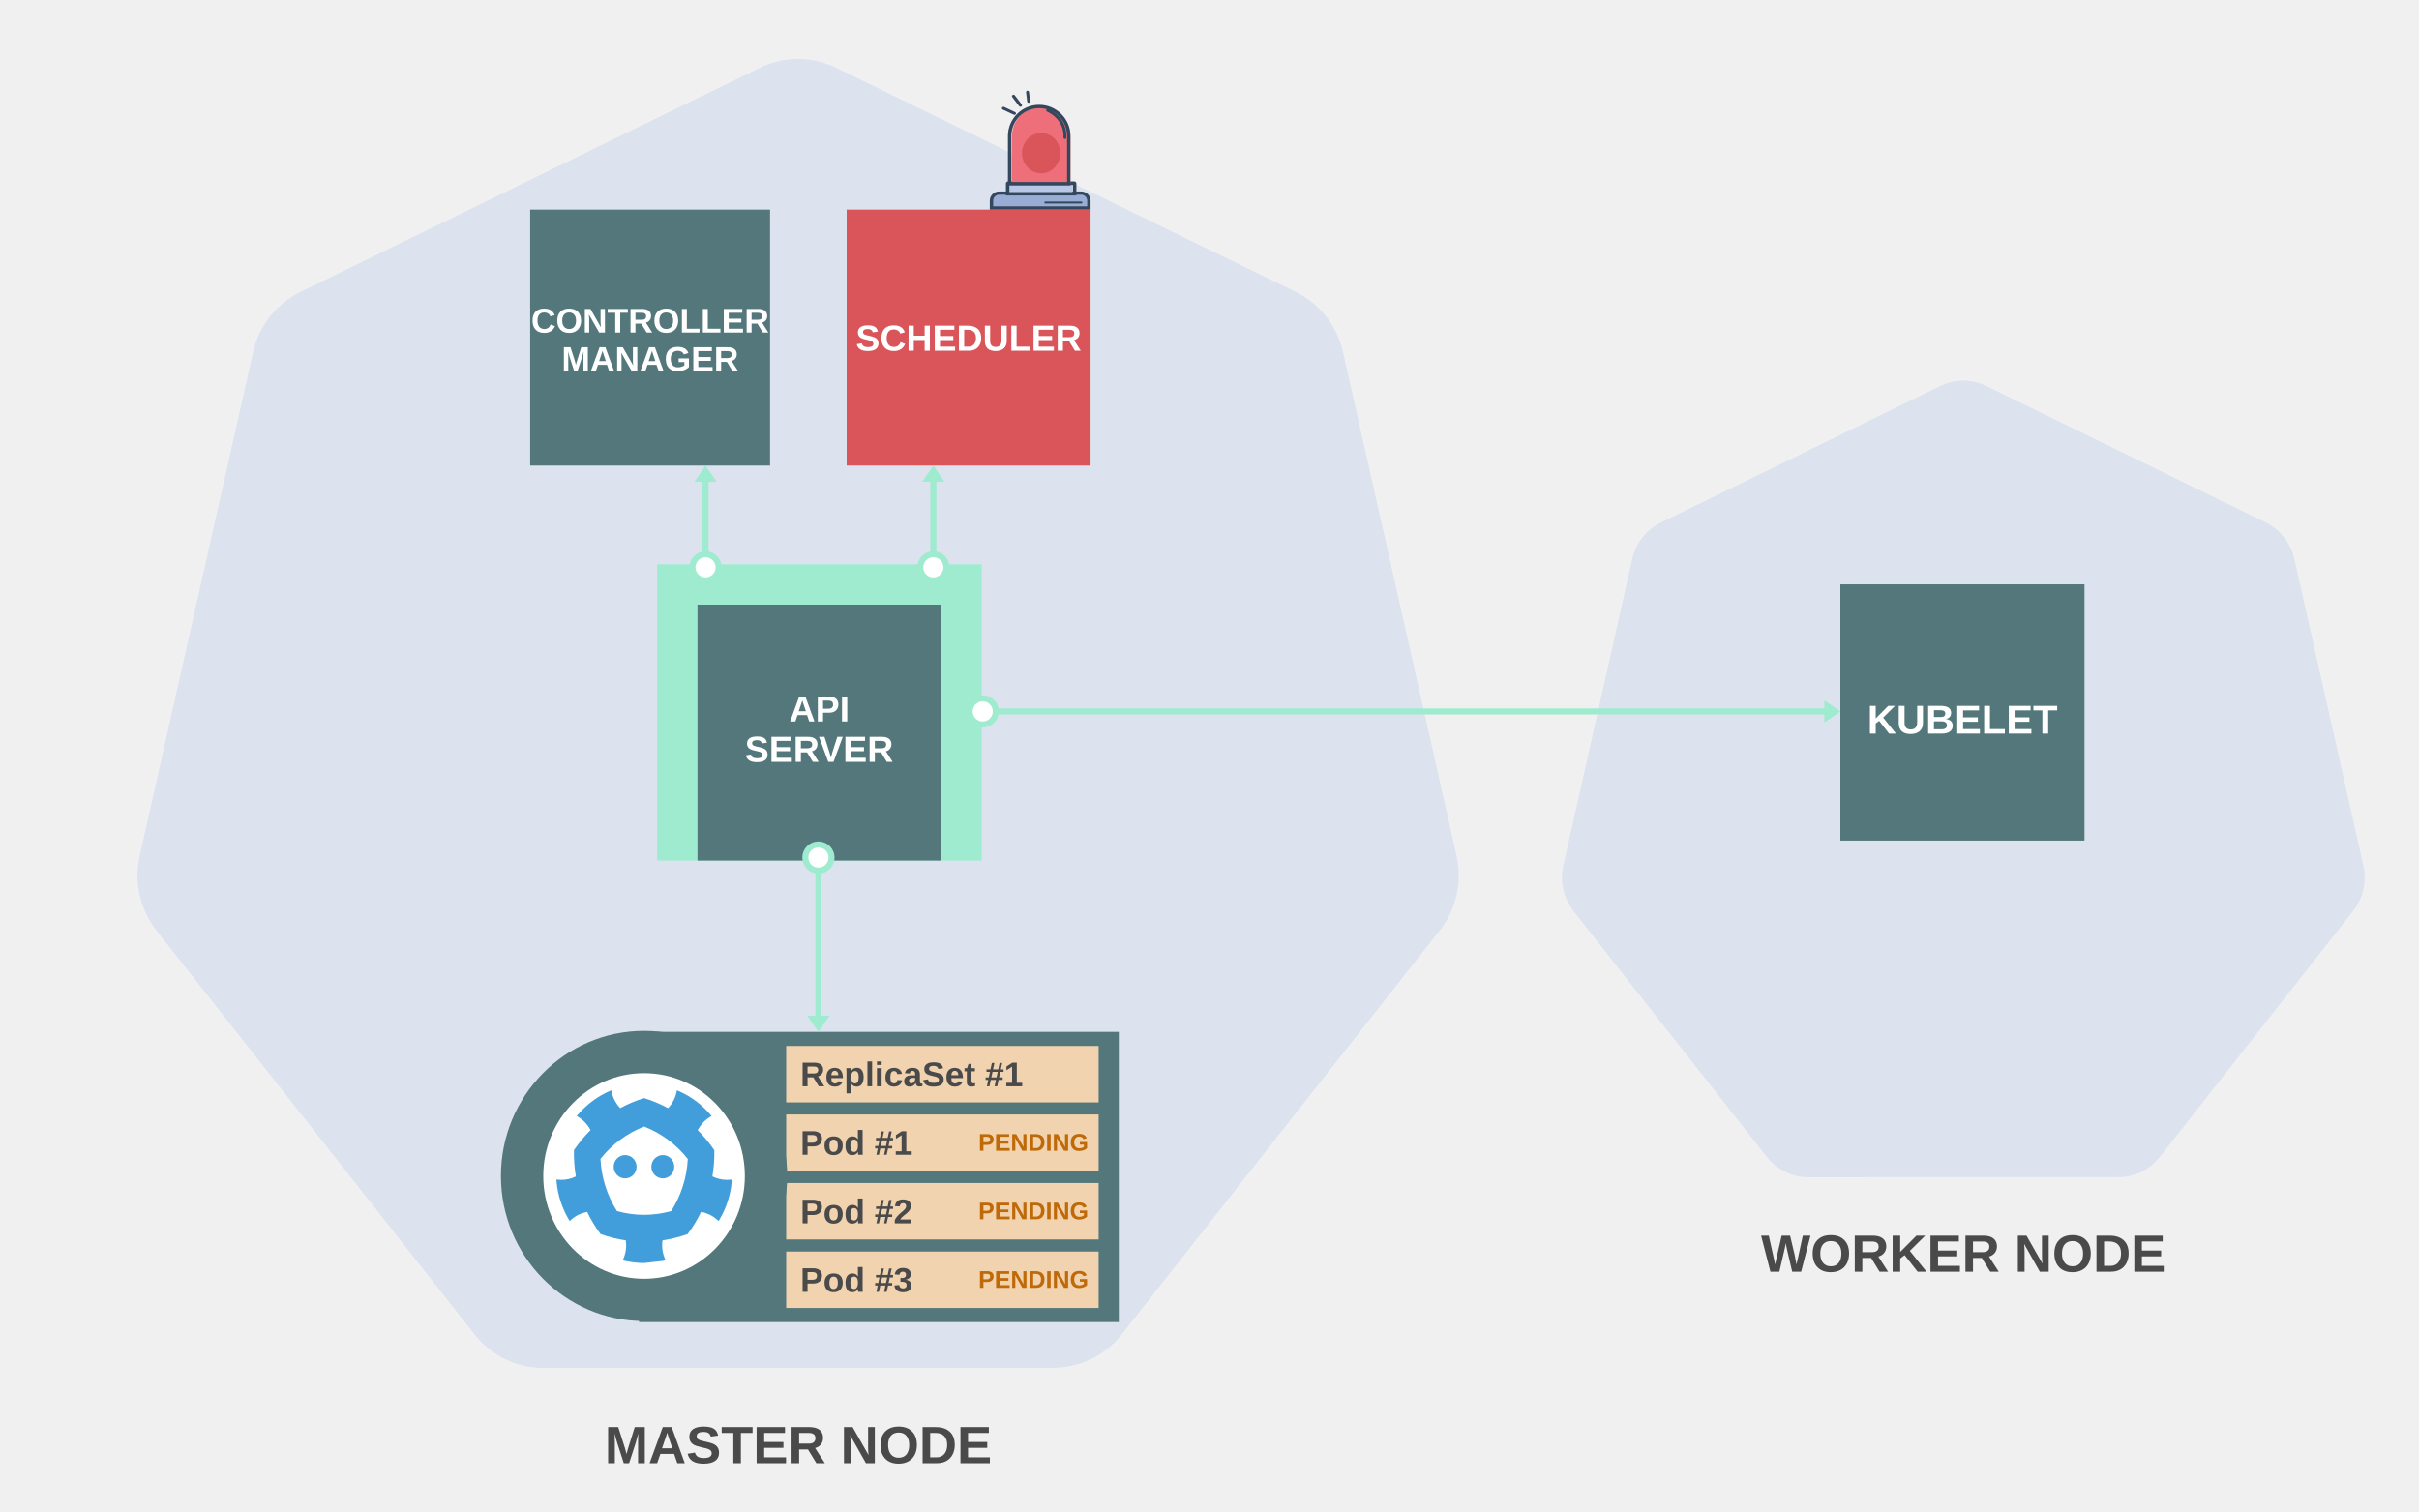
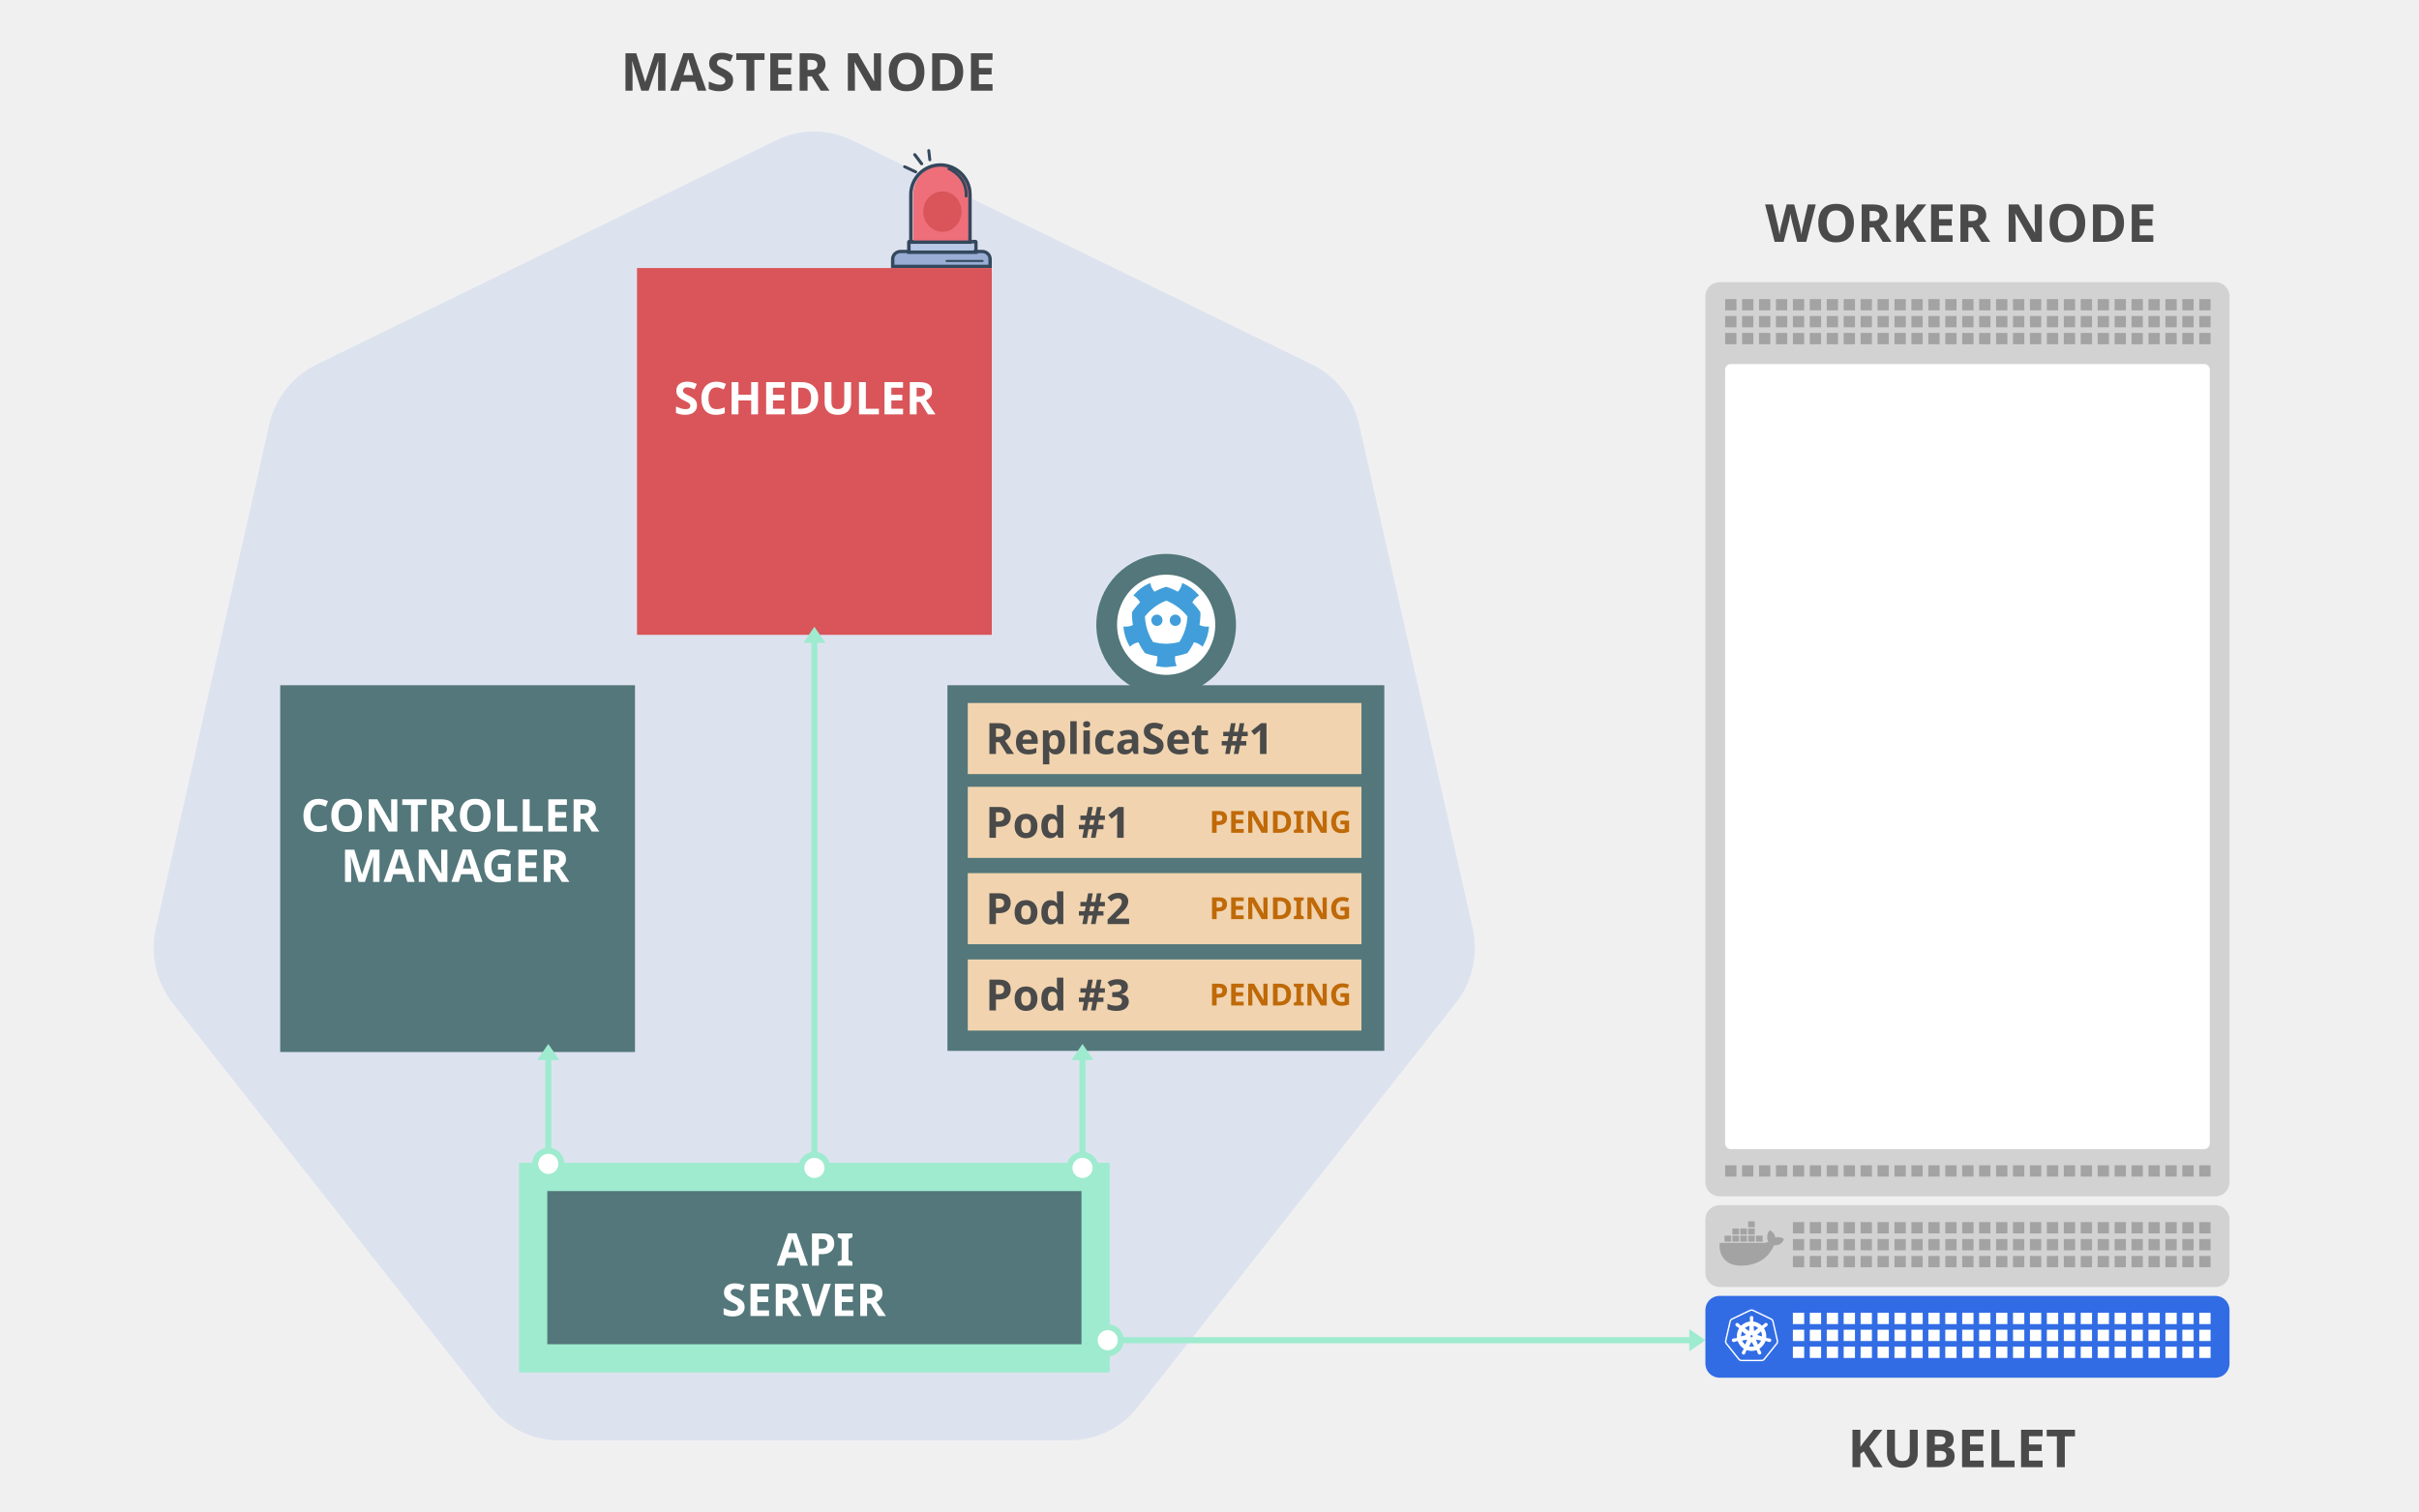
- <svg xmlns="http://www.w3.org/2000/svg" width="1200px" height="750px" viewBox="0 0 1200 750" version="1.1">
-   <g id="schedule-pods-4" stroke="none" stroke-width="1" fill="none" fill-rule="evenodd">
-     <g id="Kubernetes-background" opacity="0.1" transform="translate(67, 28)" fill="#326CE5" fill-rule="nonzero" stroke="#FFFFFF" stroke-width="0.5">
-       <path d="M326.654,1.011 C320.855,1.309 315.173,2.777 309.941,5.33 L81.887,116.618 C69.93,122.45 61.246,133.479 58.291,146.585 L2.029,396.566 C-0.596,408.202 1.54,420.419 7.95,430.434 C8.719,431.646 9.546,432.819 10.429,433.949 L168.279,634.393 C176.556,644.9 189.105,651.017 202.375,651.015 L455.512,650.955 C468.777,650.965 481.326,644.859 489.608,634.363 L647.4,433.89 C655.681,423.378 658.784,409.617 655.829,396.506 L599.479,146.525 C596.525,133.42 587.84,122.39 575.883,116.558 L347.8,5.33 C341.22,2.119 333.948,0.634 326.654,1.011 Z" id="path3055" />
+ <svg xmlns="http://www.w3.org/2000/svg" viewBox="0 0 1200 750">
+   <g stroke="none" stroke-width="1" fill="none" fill-rule="evenodd">
+     <g opacity=".1" transform="translate(75 64)" fill="#326CE5" fill-rule="nonzero" stroke="#FFF" stroke-width=".5">
+       <path d="M326.654 1.01a43.165 43.165 0 0 0-16.713 4.32L81.887 116.618c-11.957 5.832-20.641 16.861-23.596 29.967L2.03 396.565c-2.625 11.637-.49 23.854 5.92 33.87a44.171 44.171 0 0 0 2.48 3.514l157.85 200.444c8.277 10.507 20.826 16.624 34.096 16.622l253.137-.06c13.265.01 25.814-6.096 34.096-16.592L647.4 433.89c8.281-10.512 11.384-24.273 8.429-37.384l-56.35-249.981c-2.954-13.105-11.639-24.135-23.596-29.967L347.8 5.33a43.134 43.134 0 0 0-21.146-4.32z" />
    </g>
-     <rect id="Rectangle" fill="#9EEBCF" x="326" y="280" width="161" height="147" />
-     <g id="Group-3" transform="translate(346, 300)">
-       <polygon id="Rectangle" fill="#53777A" points="0 0 121 0 121 127 0 127" />
-       <text id="API-SERVER" font-family="Arial-BoldMT, Arial" font-size="18" font-weight="bold" fill="#FFFFFF">
-         <tspan x="45.497" y="58">API</tspan>
-         <tspan x="23.489" y="78">SERVER</tspan>
+     <g transform="translate(139 340)">
+       <path fill="#53777A" d="M0 0h176v182H0z" />
+       <text font-family="sans-serif" font-size="22.4" font-weight="bold" fill="#FFF">
+         <tspan x="10.229" y="72.606">CONTROLLER </tspan>
+         <tspan x="30.135" y="97.606">MANAGER</tspan>
      </text>
    </g>
-     <g id="Kubernetes-background" opacity="0.1" transform="translate(774, 188)" fill="#326CE5" fill-rule="nonzero" stroke="#FFFFFF" stroke-width="0.5">
-       <path d="M198.574,0.615 C195.049,0.797 191.594,1.691 188.414,3.245 L49.78,71.008 C42.511,74.559 37.231,81.275 35.436,89.255 L1.233,241.467 C-0.362,248.552 0.936,255.991 4.833,262.09 C5.3,262.828 5.803,263.542 6.34,264.23 L102.297,386.279 C107.329,392.677 114.957,396.402 123.024,396.4 L276.907,396.364 C284.971,396.37 292.599,392.652 297.634,386.261 L393.556,264.194 C398.59,257.793 400.476,249.414 398.68,241.431 L364.425,89.218 C362.629,81.239 357.35,74.523 350.081,70.972 L211.428,3.245 C207.428,1.29 203.008,0.386 198.574,0.615 Z" id="path3055" />
+     <g transform="translate(442 74)" fill-rule="nonzero">
+       <path d="M49 58H1v-3.92C1 51.817 2.692 50 4.8 50h40.37c2.108 0 3.8 1.817 3.8 4.08V58H49z" fill="#99ADD5" />
+       <path d="M50 59H0v-4.427C0 52.053 2.093 50 4.665 50h40.67C47.907 50 50 52.052 50 54.573V59zM1.645 57.358h46.68v-2.814c0-1.612-1.345-2.932-2.99-2.932H4.665c-1.645 0-2.99 1.32-2.99 2.932v2.814h-.03z" fill="#34485D" />
+       <path fill="#B9C8E6" d="M9 46h32v5H9z" />
+       <path d="M43 52H8v-5.916C8 45.464 8.492 45 9.076 45h32.817c.615 0 1.076.496 1.076 1.084V52H43zM9.722 50.296h31.556v-3.53H9.722v3.53z" fill="#34485D" />
+       <path d="M25.485 8C17.485 8 11 14.492 11 22.503V46h29V22.503C39.97 14.493 33.486 8 25.485 8z" fill="#EE6F79" />
+       <path d="M40 47H9V22.465C9 13.937 15.952 7 24.5 7S40 13.937 40 22.465V47zm-29.315-1.682h27.66V22.465c0-7.597-6.2-13.783-13.815-13.783-7.614 0-13.814 6.186-13.814 13.783v22.853h-.03z" fill="#34485D" />
+       <ellipse fill="#D95559" cx="25.5" cy="31" rx="9.5" ry="10" />
+       <path d="M37.269 24h-.03c-.385-.03-.711-.365-.682-.76.178-3.92-1.126-7.293-3.884-9.967-2.075-2.005-4.21-2.856-4.21-2.856-.355-.152-.563-.577-.415-.942.149-.365.564-.577.92-.425.088.03 2.43.942 4.684 3.16 2.105 2.036 4.595 5.652 4.328 11.091-.03.395-.326.699-.711.699zM19.27 6c-.36 0-.691-.26-.721-.606L18.008.781c-.06-.375.24-.721.631-.779.391-.029.752.23.812.606l.541 4.613c.06.375-.24.721-.631.779h-.09zM12.23 12a.794.794 0 0 1-.36-.09L6.444 9.373c-.393-.18-.556-.633-.36-.965a.814.814 0 0 1 1.046-.332l5.428 2.535c.393.18.556.634.36.965-.098.272-.392.423-.687.423zM15.21 8a.862.862 0 0 1-.646-.302l-3.418-4.534c-.258-.332-.161-.786.193-1.027a.816.816 0 0 1 1.097.18l3.418 4.535c.258.332.161.785-.193 1.027-.13.06-.29.121-.452.121zM45.26 56H27.738c-.4 0-.738-.23-.738-.5s.338-.5.738-.5H45.26c.4 0 .738.23.738.5.03.27-.307.5-.738.5z" fill="#34485D" />
    </g>
-     <rect id="Rectangle-4" fill="#53777A" x="317" y="512" width="238" height="144" />
-     <g id="Group-6" transform="translate(390, 519)">
-       <rect id="Rectangle-3" fill="#F1D4AF" x="0" y="-2.27373675e-13" width="155" height="28" />
-       <text id="ReplicaSet-#1" font-family="Arial-BoldMT, Arial" font-size="17" font-weight="bold" fill="#4A4A4A">
-         <tspan x="7" y="20">ReplicaSet #1</tspan>
+     <g transform="translate(316 133)">
+       <path fill="#D95559" d="M0 0h176v182H0z" />
+       <text font-family="sans-serif" font-size="22.4" font-weight="bold" fill="#FFF">
+         <tspan x="18.306" y="72.606">SCHEDULER</tspan>
      </text>
    </g>
-     <rect id="Rectangle-3" fill="#F1D4AF" x="390" y="553" width="155" height="28" />
-     <text id="Pod-#1" font-family="Arial-BoldMT, Arial" font-size="17" font-weight="bold" fill="#4A4A4A">
-       <tspan x="397" y="573">Pod #1</tspan>
-     </text>
-     <rect id="Rectangle-3" fill="#F1D4AF" x="390" y="587" width="155" height="28" />
-     <text id="Pod-#2" font-family="Arial-BoldMT, Arial" font-size="17" font-weight="bold" fill="#4A4A4A">
-       <tspan x="397" y="607">Pod #2</tspan>
-     </text>
-     <rect id="Rectangle-3" fill="#F1D4AF" x="390" y="621" width="155" height="28" />
-     <text id="Pod-#3" font-family="Arial-BoldMT, Arial" font-size="17" font-weight="bold" fill="#4A4A4A">
-       <tspan x="397" y="641">Pod #3</tspan>
-     </text>
-     <g id="Group-2" transform="translate(259, 522)">
-       <ellipse id="Oval" stroke="#53777A" stroke-width="21" fill="#FFFFFF" cx="60.5" cy="61.5" rx="60.5" ry="61.5" />
-       <g id="Group" transform="translate(17, 19)" fill="#419EDA" fill-rule="nonzero">
-         <path d="M39.79,37.922 C39.79,41.121 37.246,43.709 34.109,43.709 C30.971,43.709 28.433,41.122 28.433,37.922 C28.433,34.736 30.971,32.139 34.109,32.139 C37.246,32.139 39.79,34.736 39.79,37.922 Z" id="Shape" />
-         <path d="M47.129,37.923 C47.129,41.122 49.674,43.71 52.81,43.71 C55.946,43.71 58.488,41.123 58.488,37.923 C58.488,34.736 55.946,32.139 52.81,32.139 C49.674,32.139 47.129,34.736 47.129,37.923 Z" id="Shape" />
-         <path d="M85.856,44.378 C85.447,44.413 85.036,44.429 84.599,44.429 C82.066,44.429 79.609,43.824 77.392,42.716 C78.13,38.403 78.444,34.057 78.362,29.728 C75.958,26.186 73.211,22.844 70.11,19.766 C71.456,17.196 73.444,14.985 75.927,13.418 L76.993,12.746 L76.162,11.792 C71.883,6.883 66.775,3.087 60.984,0.512 L59.829,0 L59.535,1.243 C58.845,4.142 57.401,6.756 55.42,8.854 C51.611,6.792 47.632,5.125 43.528,3.862 C39.435,5.122 35.463,6.784 31.655,8.843 C29.682,6.748 28.242,4.14 27.554,1.25 L27.259,0.007 L26.108,0.517 C20.39,3.055 15.141,6.953 10.932,11.789 L10.098,12.746 L11.163,13.417 C13.638,14.979 15.622,17.176 16.965,19.732 C13.873,22.799 11.129,26.13 8.727,29.655 C8.634,33.983 8.932,38.36 9.674,42.733 C7.467,43.83 5.024,44.429 2.508,44.429 C2.066,44.429 1.653,44.413 1.251,44.378 L0,44.281 L0.117,45.554 C0.73,51.991 2.693,58.114 5.953,63.754 L6.589,64.855 L7.545,64.029 C9.759,62.116 12.434,60.849 15.279,60.338 C17.155,64.244 19.377,67.915 21.899,71.322 C25.923,72.756 30.115,73.826 34.444,74.463 C34.859,77.379 34.529,80.396 33.399,83.185 L32.923,84.367 L34.148,84.642 C37.284,85.345 40.449,85.702 43.547,85.702 L52.944,84.642 L54.17,84.367 L53.692,83.183 C52.566,80.394 52.235,77.373 52.65,74.456 C56.962,73.819 61.139,72.751 65.148,71.322 C67.672,67.912 69.896,64.239 71.775,60.328 C74.629,60.835 77.32,62.103 79.547,64.022 L80.503,64.847 L81.136,63.749 C84.402,58.102 86.364,51.979 86.968,45.552 L87.085,44.282 L85.856,44.378 Z M56.976,59.936 C52.531,61.168 48.016,61.789 43.528,61.789 C39.028,61.789 34.519,61.168 30.07,59.936 C27.629,56.072 25.699,51.933 24.31,47.575 C22.927,43.238 22.118,38.693 21.883,34.014 C24.756,30.395 28.024,27.225 31.634,24.556 C35.302,21.838 39.294,19.63 43.528,17.968 C47.756,19.63 51.74,21.835 55.4,24.542 C59.024,27.225 62.306,30.42 65.193,34.061 C64.947,38.714 64.128,43.232 62.743,47.563 C61.357,51.919 59.421,56.072 56.976,59.936 Z" id="Shape" />
+     <g transform="translate(271 591)">
+       <path d="M-6.5-7h279v90h-279V-7z" stroke="#9EEBCF" stroke-width="14" fill="#53777A" />
+       <text font-family="sans-serif" font-size="22.4" font-weight="bold" fill="#FFF">
+         <tspan x="114.33" y="37">API</tspan>
+         <tspan x="86.942" y="62">SERVER</tspan>
+       </text>
+     </g>
+     <g transform="translate(470 340)">
+       <path fill="#53777A" d="M0 0h216.72v181.44H0z" />
+       <path fill="#F1D4AF" d="M10.08 50.4h195.3v35.28H10.08z" />
+       <text font-family="sans-serif" font-size="21.42" font-weight="bold" fill="#4A4A4A">
+         <tspan x="18.9" y="75.7">Pod #1</tspan>
+       </text>
+       <path fill="#F1D4AF" d="M10.08 93.24h195.3v35.28H10.08z" />
+       <text font-family="sans-serif" font-size="21.42" font-weight="bold" fill="#4A4A4A">
+         <tspan x="18.9" y="118.54">Pod #2</tspan>
+       </text>
+       <path fill="#F1D4AF" d="M10.08 136.08h195.3v35.28H10.08z" />
+       <text font-family="sans-serif" font-size="21.42" font-weight="bold" fill="#4A4A4A">
+         <tspan x="18.9" y="161.38">Pod #3</tspan>
+       </text>
+       <text font-family="sans-serif" font-size="15.12" font-weight="bold" fill="#BF6908">
+         <tspan x="129.891" y="73.22">PENDING</tspan>
+       </text>
+       <text font-family="sans-serif" font-size="15.12" font-weight="bold" fill="#BF6908">
+         <tspan x="129.891" y="116.06">PENDING</tspan>
+       </text>
+       <text font-family="sans-serif" font-size="15.12" font-weight="bold" fill="#BF6908">
+         <tspan x="129.891" y="158.9">PENDING</tspan>
+       </text>
+       <g transform="translate(10.08 8.82)">
+         <path fill="#F1D4AF" d="M0 0h195.3v35.28H0z" />
+         <text font-family="sans-serif" font-size="21.42" font-weight="bold" fill="#4A4A4A">
+           <tspan x="8.82" y="25.3">ReplicaSet #1</tspan>
+         </text>
      </g>
    </g>
-     <g id="right-arrow" transform="translate(699, 353) scale(1, -1) translate(-699, -353) translate(487, 340)" fill-rule="nonzero">
-       <polygon id="Line" fill="#9EEBCF" points="0 11.5 415.295 11.5 424 11.5 424 14.5 0 14.5" />
-       <circle id="Base" stroke="#9EEBCF" stroke-width="3" fill="#FFFFFF" cx="0.5" cy="13" r="6.5" />
-       <polygon id="Tip" fill="#9EEBCF" points="426 13 418 18.5 418 7.5" />
+     <g transform="translate(549 280)">
+       <ellipse stroke="#53777A" stroke-width="10.29" fill="#FFF" cx="29.5" cy="30" rx="29.5" ry="30" />
+       <g transform="translate(8.29 9.268)" fill="#419EDA" fill-rule="nonzero">
+         <path d="M19.402 18.499c0 1.56-1.24 2.822-2.77 2.822s-2.768-1.262-2.768-2.822c0-1.554 1.238-2.822 2.768-2.822 1.53 0 2.77 1.268 2.77 2.822zM22.98 18.5c0 1.56 1.241 2.822 2.77 2.822 1.53 0 2.769-1.262 2.769-2.823 0-1.554-1.24-2.822-2.768-2.822-1.53 0-2.77 1.268-2.77 2.822z" />
+         <path d="M41.864 21.648a7.85 7.85 0 0 1-4.127-.81 33.76 33.76 0 0 0 .472-6.337 32.762 32.762 0 0 0-4.023-4.86 8.092 8.092 0 0 1 2.836-3.096l.52-.327-.405-.466C35.05 3.357 32.56 1.506 29.736.25L29.173 0l-.143.607a8.167 8.167 0 0 1-2.007 3.712 31.817 31.817 0 0 0-5.798-2.435 31.845 31.845 0 0 0-5.79 2.43 8.165 8.165 0 0 1-2-3.704l-.144-.607-.56.249c-2.789 1.238-5.348 3.14-7.4 5.499l-.407.466.52.328a8.076 8.076 0 0 1 2.828 3.08 32.902 32.902 0 0 0-4.016 4.84c-.046 2.112.1 4.247.46 6.38a7.835 7.835 0 0 1-4.106.803L0 21.601l.057.62A21.75 21.75 0 0 0 2.903 31.1l.31.537.466-.403a7.904 7.904 0 0 1 3.771-1.8 33.056 33.056 0 0 0 3.228 5.357c1.962.7 4.006 1.222 6.117 1.532a8.246 8.246 0 0 1-.51 4.255l-.232.577.597.134c1.53.342 3.073.517 4.584.517l4.581-.517.598-.134-.232-.578a8.269 8.269 0 0 1-.509-4.257 32.11 32.11 0 0 0 6.094-1.529 33.098 33.098 0 0 0 3.232-5.363 7.939 7.939 0 0 1 3.79 1.802l.465.403.31-.536a21.669 21.669 0 0 0 2.843-8.877l.057-.62-.6.048zm-14.082 7.589c-2.168.6-4.37.904-6.557.904-2.195 0-4.393-.303-6.563-.904a26.128 26.128 0 0 1-2.808-6.03 26.04 26.04 0 0 1-1.184-6.615 25.208 25.208 0 0 1 4.755-4.613 25.172 25.172 0 0 1 5.8-3.214 25.274 25.274 0 0 1 5.788 3.207 25.356 25.356 0 0 1 4.775 4.643 26.095 26.095 0 0 1-4.006 12.622z" />
+       </g>
    </g>
-     <polygon id="Rectangle" fill="#D95559" points="420 104 541 104 541 231 420 231" />
-     <polygon id="Rectangle" fill="#53777A" points="913 290 1034 290 1034 417 913 417" />
-     <polygon id="Rectangle" fill="#53777A" points="913 290 1034 290 1034 417 913 417" />
-     <text id="KUBELET" font-family="Arial-BoldMT, Arial" font-size="20" font-weight="bold" fill="#FFFFFF">
-       <tspan x="926.278" y="364">KUBELET</tspan>
+     <g transform="matrix(1 0 0 -1 549 678)" fill-rule="nonzero">
+       <path fill="#9EEBCF" d="M0 11.5h295v3H0z" />
+       <circle stroke="#9EEBCF" stroke-width="3" fill="#FFF" cx=".5" cy="13" r="6.5" />
+       <path fill="#9EEBCF" d="M297 13l-8 5.5v-11z" />
+     </g>
+     <g transform="translate(846 140)">
+       <g>
+         <path d="M260 7v439.6a7 7 0 0 1-7 7H7a7 7 0 0 1-7-7V7a7 7 0 0 1 7-7h246a7 7 0 0 1 7 7z" fill="#D2D2D2" />
+         <path fill="#A3A3A3" d="M9.8 8.4h5.6V14H9.8zM9.8 16.8h5.6v5.6H9.8zM9.8 25.2h5.6v5.6H9.8zM18.2 8.4h5.6V14h-5.6zM18.2 16.8h5.6v5.6h-5.6zM18.2 25.2h5.6v5.6h-5.6zM26.6 8.4h5.6V14h-5.6zM26.6 16.8h5.6v5.6h-5.6zM26.6 25.2h5.6v5.6h-5.6zM35 8.4h5.6V14H35zM35 16.8h5.6v5.6H35zM35 25.2h5.6v5.6H35zM43.4 8.4H49V14h-5.6zM43.4 16.8H49v5.6h-5.6zM43.4 25.2H49v5.6h-5.6zM51.8 8.4h5.6V14h-5.6zM51.8 16.8h5.6v5.6h-5.6zM51.8 25.2h5.6v5.6h-5.6zM60.2 8.4h5.6V14h-5.6zM60.2 16.8h5.6v5.6h-5.6zM60.2 25.2h5.6v5.6h-5.6zM68.6 8.4h5.6V14h-5.6zM68.6 16.8h5.6v5.6h-5.6zM68.6 25.2h5.6v5.6h-5.6zM77 8.4h5.6V14H77zM77 16.8h5.6v5.6H77zM77 25.2h5.6v5.6H77zM85.4 8.4H91V14h-5.6zM85.4 16.8H91v5.6h-5.6zM85.4 25.2H91v5.6h-5.6zM93.8 8.4h5.6V14h-5.6zM93.8 16.8h5.6v5.6h-5.6zM93.8 25.2h5.6v5.6h-5.6zM102.2 8.4h5.6V14h-5.6zM102.2 16.8h5.6v5.6h-5.6zM102.2 25.2h5.6v5.6h-5.6zM110.6 8.4h5.6V14h-5.6zM110.6 16.8h5.6v5.6h-5.6zM110.6 25.2h5.6v5.6h-5.6zM119 8.4h5.6V14H119zM119 16.8h5.6v5.6H119zM119 25.2h5.6v5.6H119zM127.4 8.4h5.6V14h-5.6zM127.4 16.8h5.6v5.6h-5.6zM127.4 25.2h5.6v5.6h-5.6zM135.8 8.4h5.6V14h-5.6zM135.8 16.8h5.6v5.6h-5.6zM135.8 25.2h5.6v5.6h-5.6zM144.2 8.4h5.6V14h-5.6zM144.2 16.8h5.6v5.6h-5.6zM144.2 25.2h5.6v5.6h-5.6zM152.6 8.4h5.6V14h-5.6zM152.6 16.8h5.6v5.6h-5.6zM152.6 25.2h5.6v5.6h-5.6zM161 8.4h5.6V14H161zM161 16.8h5.6v5.6H161zM161 25.2h5.6v5.6H161zM169.4 8.4h5.6V14h-5.6zM169.4 16.8h5.6v5.6h-5.6zM169.4 25.2h5.6v5.6h-5.6zM177.8 8.4h5.6V14h-5.6zM177.8 16.8h5.6v5.6h-5.6zM177.8 25.2h5.6v5.6h-5.6zM186.2 8.4h5.6V14h-5.6zM186.2 16.8h5.6v5.6h-5.6zM186.2 25.2h5.6v5.6h-5.6zM194.6 8.4h5.6V14h-5.6zM194.6 16.8h5.6v5.6h-5.6zM194.6 25.2h5.6v5.6h-5.6zM203 8.4h5.6V14H203zM203 16.8h5.6v5.6H203zM203 25.2h5.6v5.6H203zM211.4 8.4h5.6V14h-5.6zM211.4 16.8h5.6v5.6h-5.6zM211.4 25.2h5.6v5.6h-5.6zM219.8 8.4h5.6V14h-5.6zM219.8 16.8h5.6v5.6h-5.6zM219.8 25.2h5.6v5.6h-5.6zM228.2 8.4h5.6V14h-5.6zM228.2 16.8h5.6v5.6h-5.6zM228.2 25.2h5.6v5.6h-5.6zM236.6 8.4h5.6V14h-5.6zM236.6 16.8h5.6v5.6h-5.6zM236.6 25.2h5.6v5.6h-5.6zM245 8.4h5.6V14H245zM245 16.8h5.6v5.6H245zM245 25.2h5.6v5.6H245zM9.8 438.2h5.6v5.6H9.8zM18.2 438.2h5.6v5.6h-5.6zM26.6 438.2h5.6v5.6h-5.6zM35 438.2h5.6v5.6H35zM43.4 438.2H49v5.6h-5.6zM51.8 438.2h5.6v5.6h-5.6zM60.2 438.2h5.6v5.6h-5.6zM68.6 438.2h5.6v5.6h-5.6zM77 438.2h5.6v5.6H77zM85.4 438.2H91v5.6h-5.6zM93.8 438.2h5.6v5.6h-5.6zM102.2 438.2h5.6v5.6h-5.6zM110.6 438.2h5.6v5.6h-5.6zM119 438.2h5.6v5.6H119zM127.4 438.2h5.6v5.6h-5.6zM135.8 438.2h5.6v5.6h-5.6zM144.2 438.2h5.6v5.6h-5.6zM152.6 438.2h5.6v5.6h-5.6zM161 438.2h5.6v5.6H161zM169.4 438.2h5.6v5.6h-5.6zM177.8 438.2h5.6v5.6h-5.6zM186.2 438.2h5.6v5.6h-5.6zM194.6 438.2h5.6v5.6h-5.6zM203 438.2h5.6v5.6H203zM211.4 438.2h5.6v5.6h-5.6zM219.8 438.2h5.6v5.6h-5.6zM228.2 438.2h5.6v5.6h-5.6zM236.6 438.2h5.6v5.6h-5.6zM245 438.2h5.6v5.6H245z" />
+         <rect fill="#FFF" x="9.785" y="40.636" width="240.43" height="389.543" rx="2.8" />
+       </g>
+       <g transform="translate(0 458)">
+         <path d="M260 7v26.6a7 7 0 0 1-7 7H7a7 7 0 0 1-7-7V7a7 7 0 0 1 7-7h246a7 7 0 0 1 7 7z" fill="#D2D2D2" />
+         <path fill="#A3A3A3" d="M43.4 8.4H49V14h-5.6zM43.4 16.8H49v5.6h-5.6zM43.4 25.2H49v5.6h-5.6zM51.8 8.4h5.6V14h-5.6zM51.8 16.8h5.6v5.6h-5.6zM51.8 25.2h5.6v5.6h-5.6zM60.2 8.4h5.6V14h-5.6zM60.2 16.8h5.6v5.6h-5.6zM60.2 25.2h5.6v5.6h-5.6zM68.6 8.4h5.6V14h-5.6zM68.6 16.8h5.6v5.6h-5.6zM68.6 25.2h5.6v5.6h-5.6zM77 8.4h5.6V14H77zM77 16.8h5.6v5.6H77zM77 25.2h5.6v5.6H77zM85.4 8.4H91V14h-5.6zM85.4 16.8H91v5.6h-5.6zM85.4 25.2H91v5.6h-5.6zM93.8 8.4h5.6V14h-5.6zM93.8 16.8h5.6v5.6h-5.6zM93.8 25.2h5.6v5.6h-5.6zM102.2 8.4h5.6V14h-5.6zM102.2 16.8h5.6v5.6h-5.6zM102.2 25.2h5.6v5.6h-5.6zM110.6 8.4h5.6V14h-5.6zM110.6 16.8h5.6v5.6h-5.6zM110.6 25.2h5.6v5.6h-5.6zM119 8.4h5.6V14H119zM119 16.8h5.6v5.6H119zM119 25.2h5.6v5.6H119zM127.4 8.4h5.6V14h-5.6zM127.4 16.8h5.6v5.6h-5.6zM127.4 25.2h5.6v5.6h-5.6zM135.8 8.4h5.6V14h-5.6zM135.8 16.8h5.6v5.6h-5.6zM135.8 25.2h5.6v5.6h-5.6zM144.2 8.4h5.6V14h-5.6zM144.2 16.8h5.6v5.6h-5.6zM144.2 25.2h5.6v5.6h-5.6zM152.6 8.4h5.6V14h-5.6zM152.6 16.8h5.6v5.6h-5.6zM152.6 25.2h5.6v5.6h-5.6zM161 8.4h5.6V14H161zM161 16.8h5.6v5.6H161zM161 25.2h5.6v5.6H161zM169.4 8.4h5.6V14h-5.6zM169.4 16.8h5.6v5.6h-5.6zM169.4 25.2h5.6v5.6h-5.6zM177.8 8.4h5.6V14h-5.6zM177.8 16.8h5.6v5.6h-5.6zM177.8 25.2h5.6v5.6h-5.6zM186.2 8.4h5.6V14h-5.6zM186.2 16.8h5.6v5.6h-5.6zM186.2 25.2h5.6v5.6h-5.6zM194.6 8.4h5.6V14h-5.6zM194.6 16.8h5.6v5.6h-5.6zM194.6 25.2h5.6v5.6h-5.6zM203 8.4h5.6V14H203zM203 16.8h5.6v5.6H203zM203 25.2h5.6v5.6H203zM211.4 8.4h5.6V14h-5.6zM211.4 16.8h5.6v5.6h-5.6zM211.4 25.2h5.6v5.6h-5.6zM219.8 8.4h5.6V14h-5.6zM219.8 16.8h5.6v5.6h-5.6zM219.8 25.2h5.6v5.6h-5.6zM228.2 8.4h5.6V14h-5.6zM228.2 16.8h5.6v5.6h-5.6zM228.2 25.2h5.6v5.6h-5.6zM236.6 8.4h5.6V14h-5.6zM236.6 16.8h5.6v5.6h-5.6zM236.6 25.2h5.6v5.6h-5.6zM245 8.4h5.6V14H245zM245 16.8h5.6v5.6H245zM245 25.2h5.6v5.6H245z" />
+       </g>
+       <g transform="translate(0 503)">
+         <path d="M260 7v26.6a7 7 0 0 1-7 7H7a7 7 0 0 1-7-7V7a7 7 0 0 1 7-7h246a7 7 0 0 1 7 7z" fill="#326CE5" />
+         <path fill="#FFF" d="M43.4 8.4H49V14h-5.6zM43.4 16.8H49v5.6h-5.6zM43.4 25.2H49v5.6h-5.6zM51.8 8.4h5.6V14h-5.6zM51.8 16.8h5.6v5.6h-5.6zM51.8 25.2h5.6v5.6h-5.6zM60.2 8.4h5.6V14h-5.6zM60.2 16.8h5.6v5.6h-5.6zM60.2 25.2h5.6v5.6h-5.6zM68.6 8.4h5.6V14h-5.6zM68.6 16.8h5.6v5.6h-5.6zM68.6 25.2h5.6v5.6h-5.6zM77 8.4h5.6V14H77zM77 16.8h5.6v5.6H77zM77 25.2h5.6v5.6H77zM85.4 8.4H91V14h-5.6zM85.4 16.8H91v5.6h-5.6zM85.4 25.2H91v5.6h-5.6zM93.8 8.4h5.6V14h-5.6zM93.8 16.8h5.6v5.6h-5.6zM93.8 25.2h5.6v5.6h-5.6zM102.2 8.4h5.6V14h-5.6zM102.2 16.8h5.6v5.6h-5.6zM102.2 25.2h5.6v5.6h-5.6zM110.6 8.4h5.6V14h-5.6zM110.6 16.8h5.6v5.6h-5.6zM110.6 25.2h5.6v5.6h-5.6zM119 8.4h5.6V14H119zM119 16.8h5.6v5.6H119zM119 25.2h5.6v5.6H119zM127.4 8.4h5.6V14h-5.6zM127.4 16.8h5.6v5.6h-5.6zM127.4 25.2h5.6v5.6h-5.6zM135.8 8.4h5.6V14h-5.6zM135.8 16.8h5.6v5.6h-5.6zM135.8 25.2h5.6v5.6h-5.6zM144.2 8.4h5.6V14h-5.6zM144.2 16.8h5.6v5.6h-5.6zM144.2 25.2h5.6v5.6h-5.6zM152.6 8.4h5.6V14h-5.6zM152.6 16.8h5.6v5.6h-5.6zM152.6 25.2h5.6v5.6h-5.6zM161 8.4h5.6V14H161zM161 16.8h5.6v5.6H161zM161 25.2h5.6v5.6H161zM169.4 8.4h5.6V14h-5.6zM169.4 16.8h5.6v5.6h-5.6zM169.4 25.2h5.6v5.6h-5.6zM177.8 8.4h5.6V14h-5.6zM177.8 16.8h5.6v5.6h-5.6zM177.8 25.2h5.6v5.6h-5.6zM186.2 8.4h5.6V14h-5.6zM186.2 16.8h5.6v5.6h-5.6zM186.2 25.2h5.6v5.6h-5.6zM194.6 8.4h5.6V14h-5.6zM194.6 16.8h5.6v5.6h-5.6zM194.6 25.2h5.6v5.6h-5.6zM203 8.4h5.6V14H203zM203 16.8h5.6v5.6H203zM203 25.2h5.6v5.6H203zM211.4 8.4h5.6V14h-5.6zM211.4 16.8h5.6v5.6h-5.6zM211.4 25.2h5.6v5.6h-5.6zM219.8 8.4h5.6V14h-5.6zM219.8 16.8h5.6v5.6h-5.6zM219.8 25.2h5.6v5.6h-5.6zM228.2 8.4h5.6V14h-5.6zM228.2 16.8h5.6v5.6h-5.6zM228.2 25.2h5.6v5.6h-5.6zM236.6 8.4h5.6V14h-5.6zM236.6 16.8h5.6v5.6h-5.6zM236.6 25.2h5.6v5.6h-5.6zM245 8.4h5.6V14H245zM245 16.8h5.6v5.6H245zM245 25.2h5.6v5.6H245z" />
+       </g>
+       <path d="M25.099 476.108h3.304v-2.973H25.1v2.973zm-3.905 0h3.304v-2.973h-3.304v2.973zm-3.905 0h3.304v-2.973H17.29v2.973zm-3.905 0h3.305v-2.973h-3.305v2.973zm-3.904 0h3.304v-2.973H9.48v2.973zm3.904-3.568h3.305v-2.972h-3.305v2.972zm3.905 0h3.304v-2.972H17.29v2.972zm3.905 0h3.304v-2.972h-3.304v2.972zm0-3.567h3.304V466h-3.304v2.973zm17.139 5.402c-.722-.478-2.38-.653-3.656-.415-.164-1.19-.834-2.221-2.052-3.153l-.7-.463-.468.694c-.598.893-.897 2.13-.8 3.317.045.418.183 1.164.617 1.82-.433.231-1.29.549-2.42.528H7.124l-.043.247c-.204 1.193-.2 4.914 2.24 7.774C11.178 486.898 13.96 488 17.59 488c7.87 0 13.693-3.586 16.42-10.104 1.073.02 3.381.006 4.567-2.237.031-.051.102-.186.31-.61l.113-.234-.667-.44z" fill="#A3A3A3" />
+       <g transform="translate(10 510)" fill-rule="nonzero" stroke="#FFF" stroke-width=".7">
+         <path d="M12.813.039a1.72 1.72 0 0 0-.655.166L3.212 4.488c-.469.225-.81.65-.925 1.154L.08 15.263a1.692 1.692 0 0 0 .33 1.439L6.6 24.417c.325.404.817.64 1.337.64l9.93-.003c.52 0 1.013-.235 1.338-.638l6.19-7.716c.324-.405.446-.935.33-1.44l-2.21-9.62a1.702 1.702 0 0 0-.926-1.154L13.643.206a1.72 1.72 0 0 0-.83-.167z" fill="#326CE5" />
+         <path d="M12.902 3.313c.296 0 .535.267.536.596 0 .047.002.11 0 .153-.006.19-.048.335-.073.51-.045.374-.083.685-.06.973.02.145.105.202.175.269l.012.24a7.012 7.012 0 0 1 4.445 2.151l.204-.145c.069.004.221.025.325-.036.24-.162.458-.386.722-.655.12-.128.21-.25.353-.374.033-.029.083-.067.12-.096.256-.205.613-.183.798.049.184.231.125.585-.132.79-.036.03-.083.07-.118.096-.152.113-.293.17-.445.26-.32.198-.585.363-.796.56-.1.107-.092.208-.1.304-.03.028-.135.12-.19.171.461.689.807 1.47 1.003 2.324.194.847.224 1.693.112 2.505l.216.063c.04.055.119.19.231.233.276.087.586.119.96.158.176.015.328.006.514.042.045.008.11.026.156.036.315.077.518.367.453.654-.066.286-.374.46-.691.392l-.008-.001-.01-.004c-.045-.01-.1-.02-.14-.03-.182-.049-.315-.122-.48-.185-.354-.128-.647-.234-.933-.275-.145-.012-.22.058-.3.11l-.229-.04a6.98 6.98 0 0 1-3.087 3.892c.026.062.07.193.09.217-.034.09-.085.177-.042.316.104.27.272.534.475.852.098.147.199.26.287.427.022.04.05.102.07.145.138.295.037.635-.228.762-.266.129-.597-.007-.74-.303-.02-.043-.049-.098-.066-.138-.076-.174-.102-.323-.156-.492-.121-.357-.221-.652-.367-.902-.082-.121-.182-.137-.273-.166l-.115-.207a6.905 6.905 0 0 1-4.941-.013l-.121.22c-.09.025-.178.05-.231.113-.195.233-.273.608-.415.964-.053.169-.078.318-.154.492-.017.04-.046.095-.067.137 0 0 0 0 0 0v.002c-.144.295-.474.43-.74.302-.264-.127-.365-.467-.227-.762.02-.042.047-.104.068-.144.089-.168.19-.282.287-.43.203-.317.381-.602.485-.872.026-.09-.013-.213-.048-.303l.098-.234a6.98 6.98 0 0 1-3.088-3.864l-.234.04c-.062-.035-.188-.118-.307-.109-.286.042-.58.148-.934.275-.165.064-.297.136-.48.185-.04.01-.095.021-.139.03-.004.002-.007.004-.01.004l-.008.001c-.318.07-.626-.105-.691-.392-.066-.286.137-.577.453-.653l.008-.002.004-.002c.045-.01.102-.025.143-.033.187-.035.338-.026.514-.041.374-.04.684-.071.96-.158.087-.036.17-.157.23-.233l.224-.065a6.955 6.955 0 0 1 1.093-4.84l-.172-.154c-.01-.067-.025-.222-.107-.31-.211-.198-.476-.362-.797-.56-.152-.09-.291-.148-.444-.26l-.11-.09-.009-.006c-.256-.205-.315-.56-.131-.791a.515.515 0 0 1 .427-.19c.128.005.26.052.373.142.036.029.086.067.119.095.143.124.23.246.352.375.264.269.482.492.722.653.126.074.222.044.318.031.03.023.134.097.193.138a6.884 6.884 0 0 1 4.467-2.152l.012-.227a.586.586 0 0 0 .174-.278c.024-.288-.014-.599-.06-.973-.024-.175-.065-.32-.072-.51-.002-.04 0-.093 0-.138V3.91c0-.329.24-.596.535-.596zm-.67 4.162a5.512 5.512 0 0 0-3.228 1.549l2.303 1.636.005-.002a.472.472 0 0 0 .75-.362l.01-.006.16-2.815zm1.342 0l.159 2.81.002.001a.472.472 0 0 0 .75.361l.009.004 2.288-1.626a5.558 5.558 0 0 0-3.208-1.55zm-5.405 2.6a5.535 5.535 0 0 0-.783 3.498l2.696-.78.002-.009a.472.472 0 0 0 .185-.813l.003-.011-2.103-1.885zm9.451.001l-2.091 1.876.001.006a.473.473 0 0 0 .185.813l.003.011 2.709.782a5.597 5.597 0 0 0-.117-1.799 5.602 5.602 0 0 0-.69-1.689zm-5.15 2.03l-.536.67.192.836.776.374.773-.373.193-.837-.536-.67h-.861zm2.763 2.295a.474.474 0 0 0-.41.66l-.003.005 1.082 2.62a5.531 5.531 0 0 0 2.232-2.81l-2.788-.473-.005.006a.469.469 0 0 0-.108-.008zm-4.683.011a.477.477 0 0 0-.093.008l-.004-.005-2.765.47a5.554 5.554 0 0 0 2.226 2.79l1.07-2.593-.007-.01a.472.472 0 0 0-.427-.66zm2.335 1.136a.473.473 0 0 0-.4.25h-.002l-1.359 2.463a5.526 5.526 0 0 0 3.566.004l-1.362-2.468h-.01a.47.47 0 0 0-.433-.249z" fill="#FFF" />
+       </g>
+     </g>
+     <text fill="#4A4A4A" font-family="sans-serif" font-size="26" font-weight="bold">
+       <tspan x="307.941" y="45">MASTER NODE</tspan>
    </text>
-     <text id="MASTER-NODE" fill="#4A4A4A" font-family="Arial-BoldMT, Arial" font-size="26" font-weight="bold">
-       <tspan x="299.941" y="726">MASTER NODE</tspan>
+     <g transform="matrix(1 0 0 -1 400 578)" fill-rule="nonzero">
+       <path fill="#9EEBCF" d="M5.5-1v264h-3V-1z" />
+       <circle stroke="#9EEBCF" stroke-width="3" fill="#FFF" cx="4" cy="-1.5" r="6.5" />
+       <path fill="#9EEBCF" d="M4 267l-5.5-8h11z" />
+     </g>
+     <g transform="matrix(1 0 0 -1 268 576)" fill-rule="nonzero">
+       <path fill="#9EEBCF" d="M5.5-1v55h-3V-1z" />
+       <circle stroke="#9EEBCF" stroke-width="3" fill="#FFF" cx="4" cy="-1.5" r="6.5" />
+       <path fill="#9EEBCF" d="M4 58l-5.5-8h11z" />
+     </g>
+     <g transform="matrix(1 0 0 -1 533 578)" fill-rule="nonzero">
+       <path fill="#9EEBCF" d="M5.5-1v57h-3V-1z" />
+       <circle stroke="#9EEBCF" stroke-width="3" fill="#FFF" cx="4" cy="-1.5" r="6.5" />
+       <path fill="#9EEBCF" d="M4 60l-5.5-8h11z" />
+     </g>
+     <text fill="#4A4A4A" font-family="sans-serif" font-size="26" font-weight="bold">
+       <tspan x="875.612" y="120">WORKER NODE</tspan>
    </text>
-     <text id="WORKER-NODE" fill="#4A4A4A" font-family="Arial-BoldMT, Arial" font-size="26" font-weight="bold">
-       <tspan x="873.612" y="631">WORKER NODE</tspan>
-     </text>
-     <polygon id="Rectangle" fill="#53777A" points="263 104 382 104 382 231 263 231" />
-     <text id="CONTROLLER-MANAGER" font-family="Arial-BoldMT, Arial" font-size="17" font-weight="bold" fill="#FFFFFF">
-       <tspan x="263.477" y="165">CONTROLLER </tspan>
-       <tspan x="278.585" y="184">MANAGER</tspan>
-     </text>
-     <g id="down-arrow" transform="translate(402, 427)" fill-rule="nonzero">
-       <polygon id="Line" fill="#9EEBCF" points="5.5 -1 5.5 81 2.5 81 2.5 -1" />
-       <circle id="Base" stroke="#9EEBCF" stroke-width="3" fill="#FFFFFF" cx="4" cy="-1.5" r="6.5" />
-       <polygon id="Tip" fill="#9EEBCF" points="4 85 -1.5 77 9.5 77" />
-     </g>
-     <g id="down-arrow" transform="translate(350, 257.5) scale(1, -1) translate(-350, -257.5) translate(346, 235)" fill-rule="nonzero">
-       <polygon id="Line" fill="#9EEBCF" points="5.5 -1 5.5 45 2.5 45 2.5 -1" />
-       <circle id="Base" stroke="#9EEBCF" stroke-width="3" fill="#FFFFFF" cx="4" cy="-1.5" r="6.5" />
-       <polygon id="Tip" fill="#9EEBCF" points="4 49 -1.5 41 9.5 41" />
-     </g>
-     <g id="down-arrow" transform="translate(463, 257.5) scale(1, -1) translate(-463, -257.5) translate(459, 235)" fill-rule="nonzero">
-       <polygon id="Line" fill="#9EEBCF" points="5.5 -1 5.5 45 2.5 45 2.5 -1" />
-       <circle id="Base" stroke="#9EEBCF" stroke-width="3" fill="#FFFFFF" cx="4" cy="-1.5" r="6.5" />
-       <polygon id="Tip" fill="#9EEBCF" points="4 49 -1.5 41 9.5 41" />
-     </g>
-     <text id="pending" font-family="Arial-BoldMT, Arial" font-size="12" font-weight="bold" fill="#BF6908">
-       <tspan x="485.326" y="571">PENDING</tspan>
-     </text>
-     <text id="pending" font-family="Arial-BoldMT, Arial" font-size="12" font-weight="bold" fill="#BF6908">
-       <tspan x="485.326" y="605">PENDING</tspan>
-     </text>
-     <text id="pending" font-family="Arial-BoldMT, Arial" font-size="12" font-weight="bold" fill="#BF6908">
-       <tspan x="485.326" y="639">PENDING</tspan>
-     </text>
-     <g id="Group" transform="translate(491, 45)" fill-rule="nonzero">
-       <path d="M49,58 L1,58 L1,54.08 C1,51.817 2.692,50 4.8,50 L45.171,50 C47.278,50 48.97,51.817 48.97,54.08 L48.97,58 L49,58 Z" id="Shape" fill="#99ADD5" />
-       <path d="M50,59 L0,59 L0,54.573 C0,52.052 2.093,50 4.665,50 L45.335,50 C47.907,50 50,52.052 50,54.573 L50,59 Z M1.645,57.358 L48.325,57.358 L48.325,54.544 C48.325,52.932 46.98,51.612 45.335,51.612 L4.665,51.612 C3.02,51.612 1.675,52.932 1.675,54.544 L1.675,57.358 L1.645,57.358 Z" id="Shape" fill="#34485D" />
-       <polygon id="Rectangle-path" fill="#B9C8E6" points="9 46 41 46 41 51 9 51" />
-       <path d="M43,52 L8,52 L8,46.084 C8,45.465 8.492,45 9.076,45 L41.893,45 C42.508,45 42.969,45.496 42.969,46.084 L42.969,52 L43,52 Z M9.722,50.296 L41.278,50.296 L41.278,46.765 L9.722,46.765 L9.722,50.296 Z" id="Shape" fill="#34485D" />
-       <path d="M25.485,8 L25.485,8 C17.484,8 11,14.492 11,22.503 L11,46 L40,46 L40,22.503 C39.97,14.492 33.486,8 25.485,8 Z" id="Shape" fill="#EE6F79" />
-       <path d="M40,47 L9,47 L9,22.465 C9,13.937 15.952,7 24.5,7 C33.048,7 40,13.937 40,22.465 L40,47 Z M10.685,45.318 L38.345,45.318 L38.345,22.465 C38.345,14.868 32.145,8.682 24.53,8.682 C16.916,8.682 10.716,14.868 10.716,22.465 L10.716,45.318 L10.685,45.318 Z" id="Shape" fill="#34485D" />
-       <ellipse id="Oval" fill="#D95559" cx="25.5" cy="31" rx="9.5" ry="10" />
-       <path d="M37.269,24 C37.269,24 37.239,24 37.239,24 C36.854,23.97 36.528,23.635 36.557,23.24 C36.735,19.32 35.431,15.947 32.673,13.273 C30.598,11.268 28.463,10.417 28.463,10.417 C28.108,10.265 27.9,9.84 28.048,9.475 C28.197,9.11 28.612,8.898 28.967,9.05 C29.056,9.08 31.399,9.992 33.652,12.21 C35.757,14.246 38.247,17.862 37.98,23.301 C37.951,23.696 37.654,24 37.269,24 Z" id="Shape" fill="#34485D" />
-       <path d="M19.271,6 C18.91,6 18.579,5.74 18.549,5.394 L18.008,0.781 C17.948,0.406 18.248,0.06 18.639,0.002 C19.03,-0.027 19.391,0.233 19.451,0.608 L19.992,5.221 C20.052,5.596 19.752,5.942 19.361,6 C19.331,6 19.301,6 19.271,6 Z" id="Shape" fill="#34485D" />
-       <path d="M12.23,12 C12.099,12 12.001,11.97 11.871,11.909 L6.443,9.374 C6.05,9.193 5.887,8.741 6.083,8.409 C6.279,8.047 6.77,7.896 7.129,8.077 L12.557,10.612 C12.95,10.793 13.113,11.246 12.917,11.577 C12.819,11.849 12.525,12 12.23,12 Z" id="Shape" fill="#34485D" />
-       <path d="M15.209,8 C14.951,8 14.725,7.879 14.564,7.698 L11.146,3.164 C10.888,2.832 10.985,2.378 11.339,2.137 C11.694,1.895 12.178,1.985 12.436,2.318 L15.854,6.852 C16.112,7.184 16.015,7.637 15.661,7.879 C15.532,7.94 15.37,8 15.209,8 Z" id="Shape" fill="#34485D" />
-       <path d="M45.26,56 L27.738,56 C27.338,56 27,55.771 27,55.5 C27,55.229 27.338,55 27.738,55 L45.26,55 C45.66,55 45.998,55.229 45.998,55.5 C46.029,55.771 45.691,56 45.26,56 Z" id="Shape" fill="#34485D" />
-     </g>
-     <text id="SCHEDULER" font-family="Arial-BoldMT, Arial" font-size="18" font-weight="bold" fill="#FFFFFF">
-       <tspan x="424.496" y="174">SCHEDULER</tspan>
+     <text fill="#4A4A4A" font-family="sans-serif" font-size="26" font-weight="bold">
+       <tspan x="916.612" y="728">KUBELET</tspan>
    </text>
  </g>
</svg>
